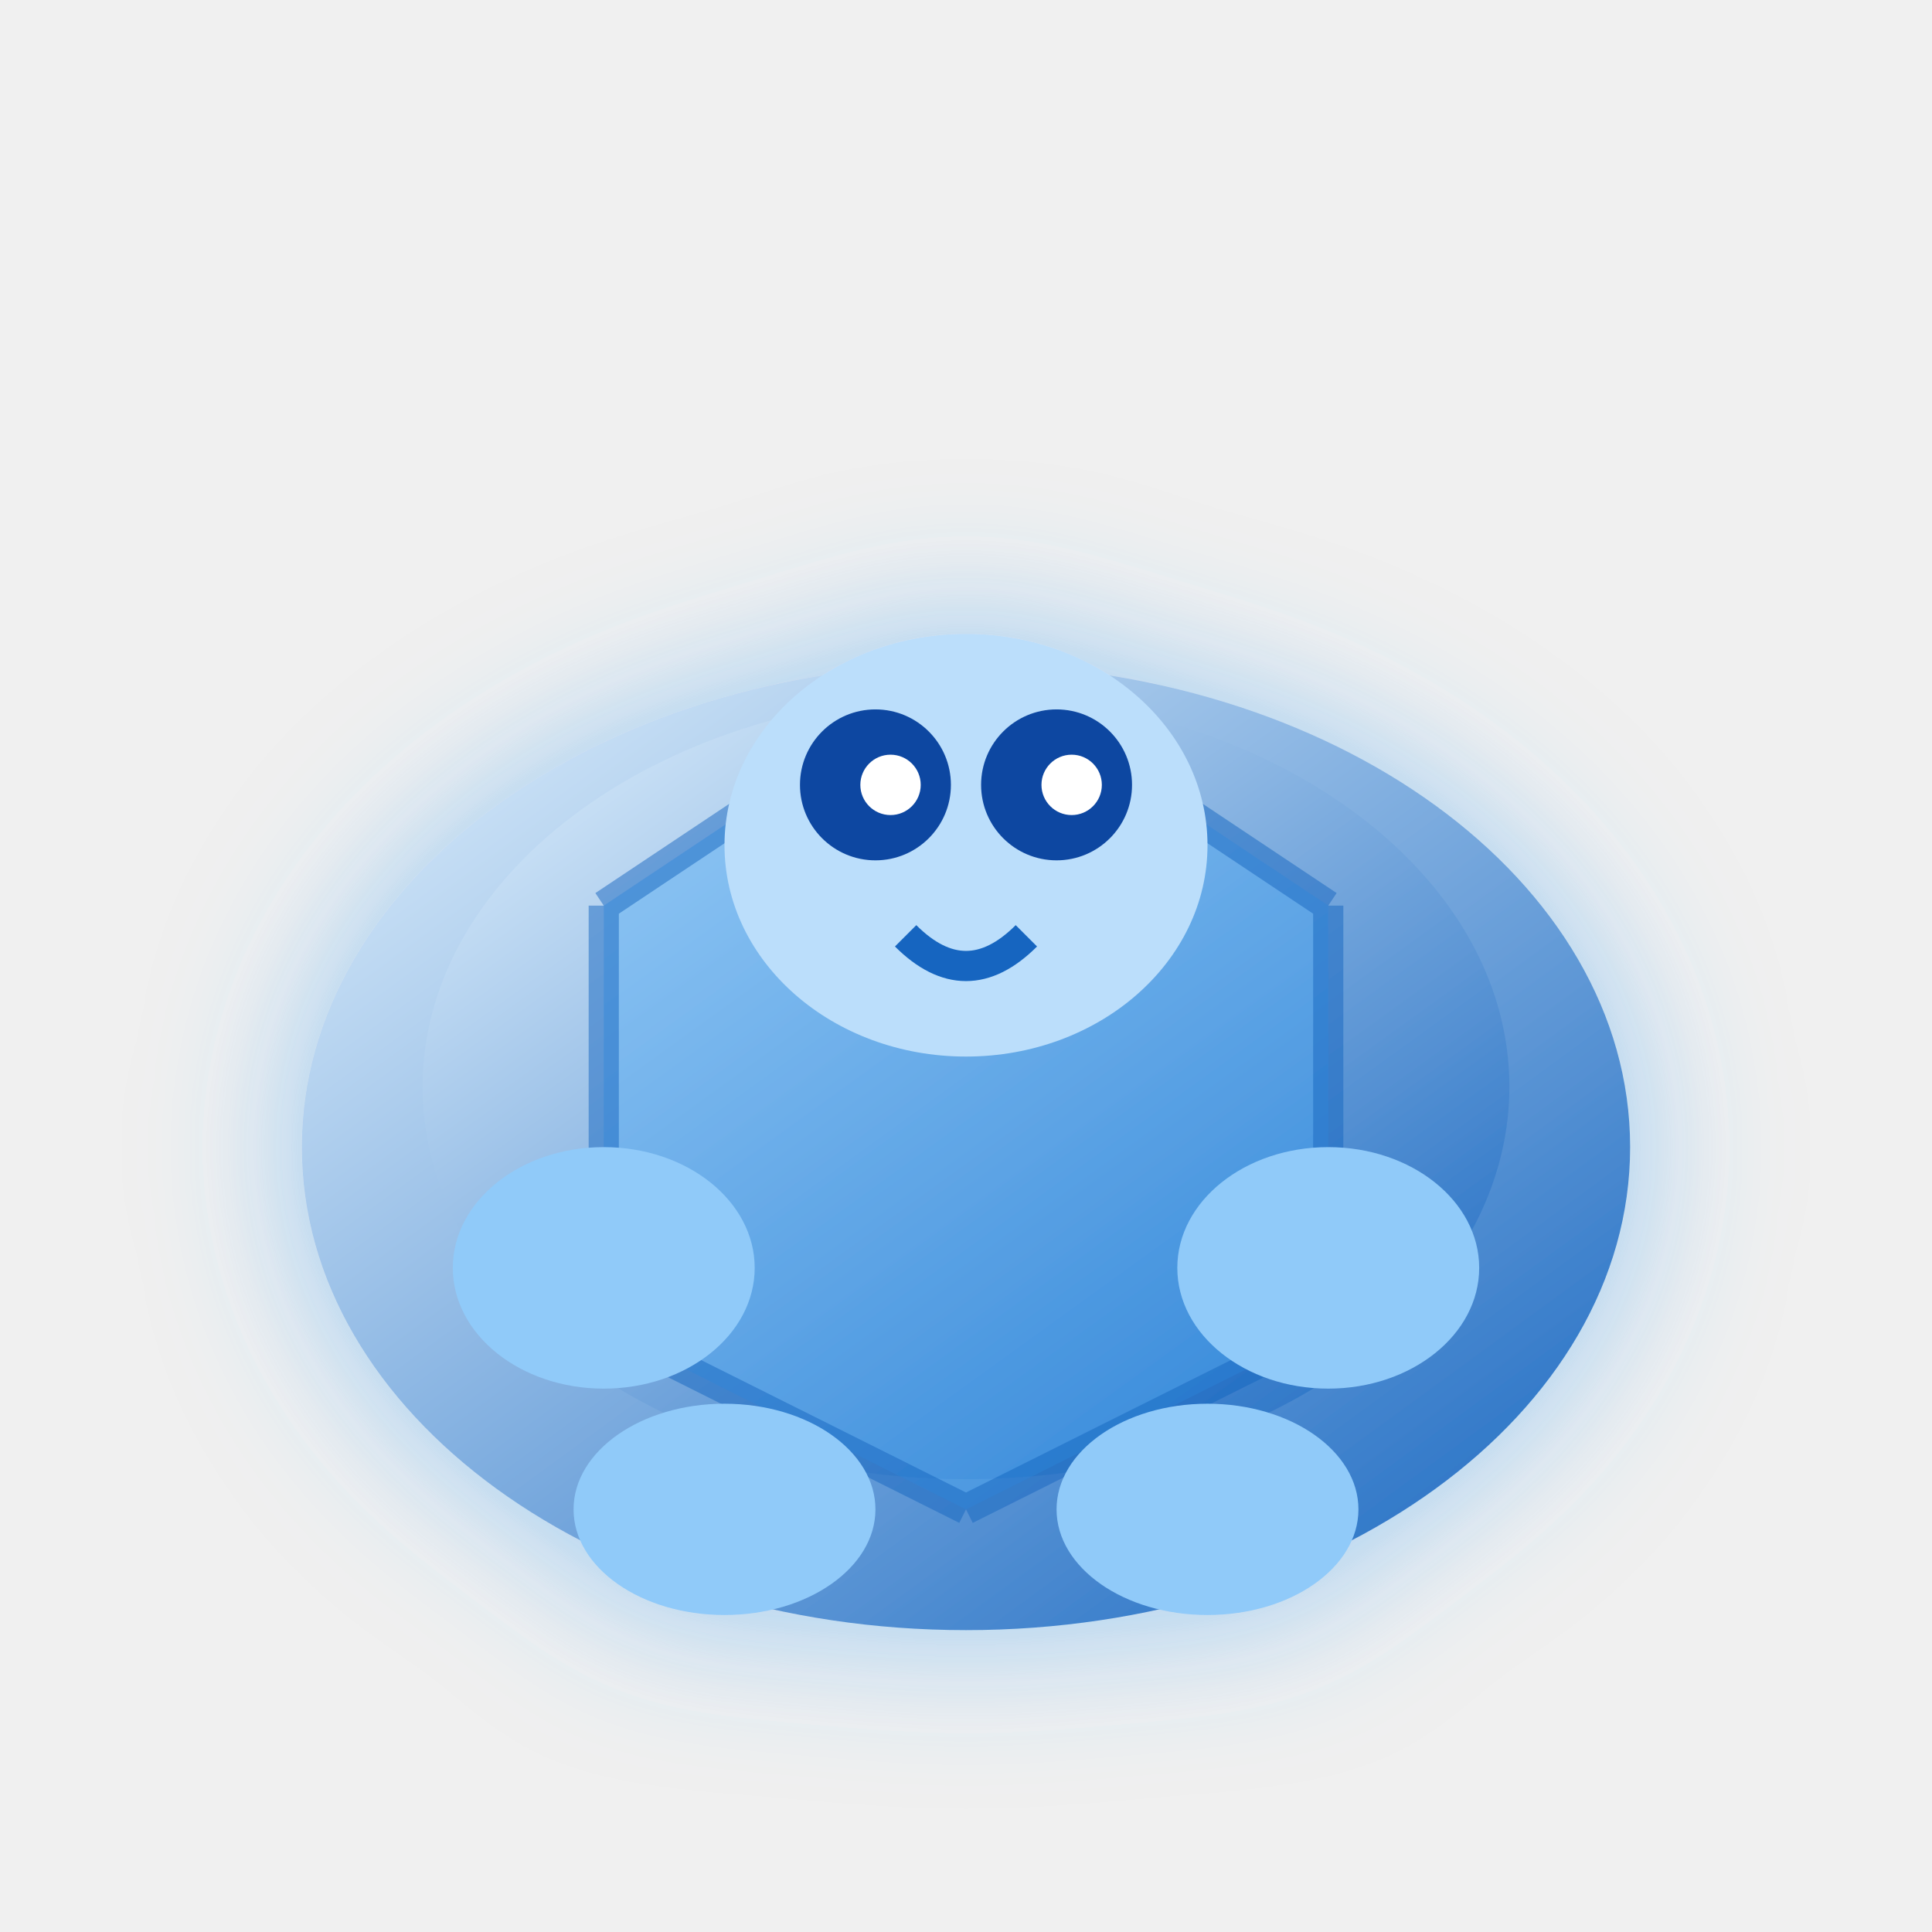
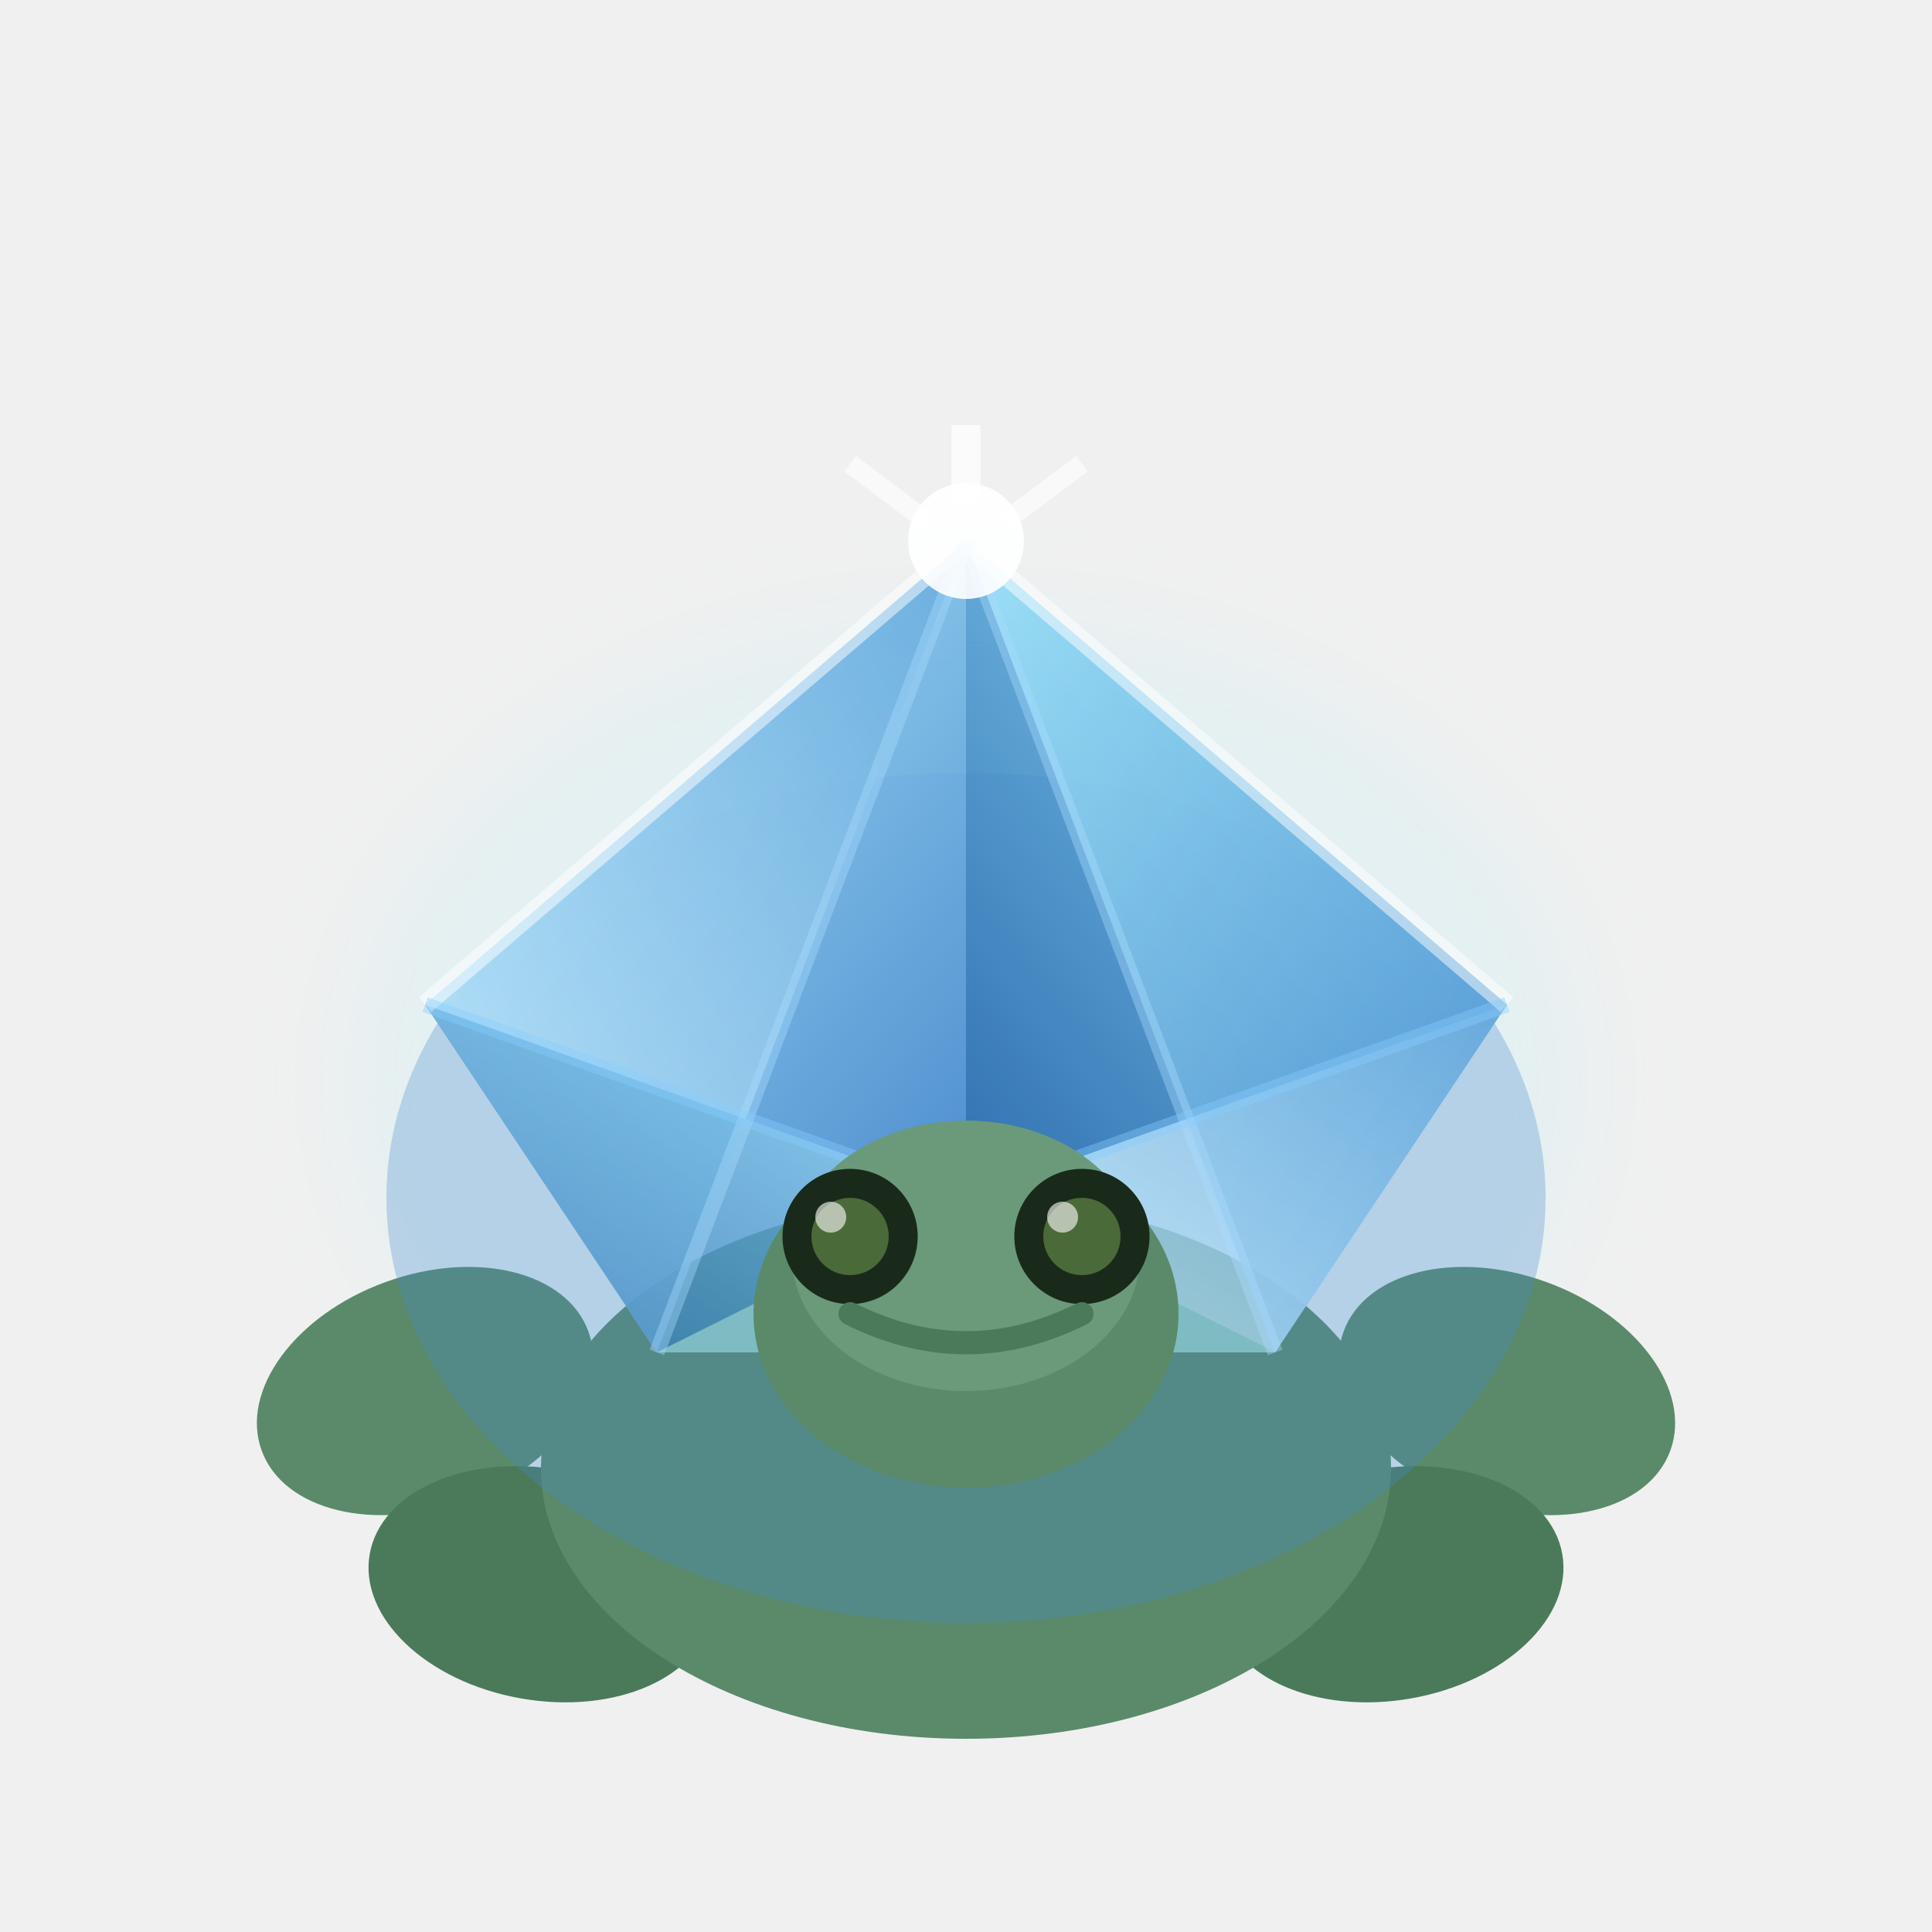
- <svg xmlns="http://www.w3.org/2000/svg" viewBox="0 0 64 64" width="64" height="64">
+ <svg xmlns="http://www.w3.org/2000/svg" viewBox="0 0 100 100">
  <defs>
-     <filter id="shadow" x="-20%" y="-20%" width="140%" height="140%">
-       <feDropShadow dx="0" dy="1.5" stdDeviation="1.5" flood-opacity="0.35" />
+     <linearGradient id="crystalface1" x1="0" y1="0" x2="1" y2="1">
+       <stop offset="0%" stop-color="#aaeeff" />
+       <stop offset="100%" stop-color="#4488cc" />
+     </linearGradient>
+     <linearGradient id="crystalface2" x1="1" y1="0" x2="0" y2="1">
+       <stop offset="0%" stop-color="#88ddff" />
+       <stop offset="100%" stop-color="#2266aa" />
+     </linearGradient>
+     <linearGradient id="crystalface3" x1="0" y1="1" x2="1" y2="0">
+       <stop offset="0%" stop-color="#ccf0ff" />
+       <stop offset="100%" stop-color="#66aadd" />
+     </linearGradient>
+     <filter id="crystalglow">
+       <feGaussianBlur stdDeviation="2.5" />
    </filter>
  </defs>
-   <defs>
-     <filter id="glow" x="-40%" y="-40%" width="180%" height="180%">
-       <feGaussianBlur stdDeviation="2.5" result="blur" />
-       <feFlood flood-color="#42a5f5" flood-opacity="0.5" result="color" />
-       <feComposite in="color" in2="blur" operator="in" result="glow" />
-       <feMerge>
-         <feMergeNode in="glow" />
-         <feMergeNode in="SourceGraphic" />
-       </feMerge>
-     </filter>
-     <linearGradient id="shell" x1="0" y1="0" x2="1" y2="1">
-       <stop offset="0%" stop-color="#e3f2fd" />
-       <stop offset="100%" stop-color="#1565c0" />
-     </linearGradient>
-   </defs>
-   <g filter="url(#glow)">
-     <ellipse cx="32" cy="38" rx="22" ry="16" fill="url(#shell)" />
-     <ellipse cx="32" cy="36" rx="18" ry="13" fill="url(#shell)" />
-     <path d="M20,30 L32,22 L44,30 L44,44 L32,50 L20,44 Z" fill="#42a5f5" opacity="0.4" />
-     <path d="M32,22 L44,30 M32,22 L20,30 M32,50 L20,44 M32,50 L44,44 M20,30 L20,44 M44,30 L44,44" stroke="#1565c0" stroke-width="1" opacity="0.5" />
-     <ellipse cx="20" cy="42" rx="5" ry="4" fill="#90caf9" />
-     <ellipse cx="44" cy="42" rx="5" ry="4" fill="#90caf9" />
-     <ellipse cx="24" cy="50" rx="5" ry="3.5" fill="#90caf9" />
-     <ellipse cx="40" cy="50" rx="5" ry="3.5" fill="#90caf9" />
-     <ellipse cx="32" cy="28" rx="8" ry="7" fill="#bbdefb" />
-     <circle cx="29" cy="26" r="2.5" fill="#0d47a1" />
-     <circle cx="35" cy="26" r="2.5" fill="#0d47a1" />
-     <circle cx="29.5" cy="26" r="1" fill="white" />
-     <circle cx="35.5" cy="26" r="1" fill="white" />
-     <path d="M30,31 Q32,33 34,31" stroke="#1565c0" stroke-width="1" fill="none" />
-   </g>
+   <ellipse cx="50" cy="56" rx="32" ry="24" fill="#88eeff" opacity="0.12" filter="url(#crystalglow)" />
+   <ellipse cx="22" cy="72" rx="9" ry="6" fill="#5a8a6a" transform="rotate(-20,22,72)" />
+   <ellipse cx="78" cy="72" rx="9" ry="6" fill="#5a8a6a" transform="rotate(20,78,72)" />
+   <ellipse cx="28" cy="82" rx="9" ry="6" fill="#4a7a5a" transform="rotate(10,28,82)" />
+   <ellipse cx="72" cy="82" rx="9" ry="6" fill="#4a7a5a" transform="rotate(-10,72,82)" />
+   <path d="M56,82 Q64,86 68,82 Q64,88 56,82Z" fill="#4a7a5a" />
+   <ellipse cx="50" cy="76" rx="22" ry="14" fill="#5a8a6a" />
+   <ellipse cx="50" cy="62" rx="30" ry="22" fill="#4488cc" opacity="0.3" />
+   <polygon points="50,28 22,52 50,62" fill="url(#crystalface1)" opacity="0.9" />
+   <polygon points="50,28 78,52 50,62" fill="url(#crystalface2)" opacity="0.9" />
+   <polygon points="50,28 22,52 34,70" fill="url(#crystalface3)" opacity="0.8" />
+   <polygon points="50,28 78,52 66,70" fill="url(#crystalface1)" opacity="0.8" />
+   <polygon points="22,52 34,70 50,62" fill="url(#crystalface2)" opacity="0.7" />
+   <polygon points="78,52 66,70 50,62" fill="url(#crystalface3)" opacity="0.7" />
+   <polygon points="34,70 66,70 50,62" fill="#aaeeff" opacity="0.5" />
+   <line x1="50" y1="28" x2="22" y2="52" stroke="#ffffff" stroke-width="1" opacity="0.5" />
+   <line x1="50" y1="28" x2="78" y2="52" stroke="#ffffff" stroke-width="1" opacity="0.5" />
+   <line x1="50" y1="28" x2="34" y2="70" stroke="#aaddff" stroke-width="0.8" opacity="0.4" />
+   <line x1="50" y1="28" x2="66" y2="70" stroke="#aaddff" stroke-width="0.8" opacity="0.4" />
+   <line x1="22" y1="52" x2="50" y2="62" stroke="#88ccff" stroke-width="0.8" opacity="0.4" />
+   <line x1="78" y1="52" x2="50" y2="62" stroke="#88ccff" stroke-width="0.8" opacity="0.4" />
+   <circle cx="50" cy="28" r="3" fill="#ffffff" opacity="0.9" />
+   <line x1="50" y1="22" x2="50" y2="26" stroke="#ffffff" stroke-width="1.5" opacity="0.7" />
+   <line x1="44" y1="24" x2="48" y2="27" stroke="#ffffff" stroke-width="1" opacity="0.6" />
+   <line x1="56" y1="24" x2="52" y2="27" stroke="#ffffff" stroke-width="1" opacity="0.6" />
+   <ellipse cx="50" cy="68" rx="11" ry="9" fill="#5a8a6a" />
+   <ellipse cx="50" cy="65" rx="9" ry="7" fill="#6a9a7a" />
+   <circle cx="44" cy="64" r="3.5" fill="#1a2a1a" />
+   <circle cx="56" cy="64" r="3.5" fill="#1a2a1a" />
+   <circle cx="44" cy="64" r="2" fill="#4a6a3a" />
+   <circle cx="56" cy="64" r="2" fill="#4a6a3a" />
+   <circle cx="43" cy="63" r="0.8" fill="#ffffff" opacity="0.6" />
+   <circle cx="55" cy="63" r="0.8" fill="#ffffff" opacity="0.6" />
+   <path d="M44,68 Q50,71 56,68" stroke="#4a7a5a" stroke-width="1.2" fill="none" stroke-linecap="round" />
</svg>
